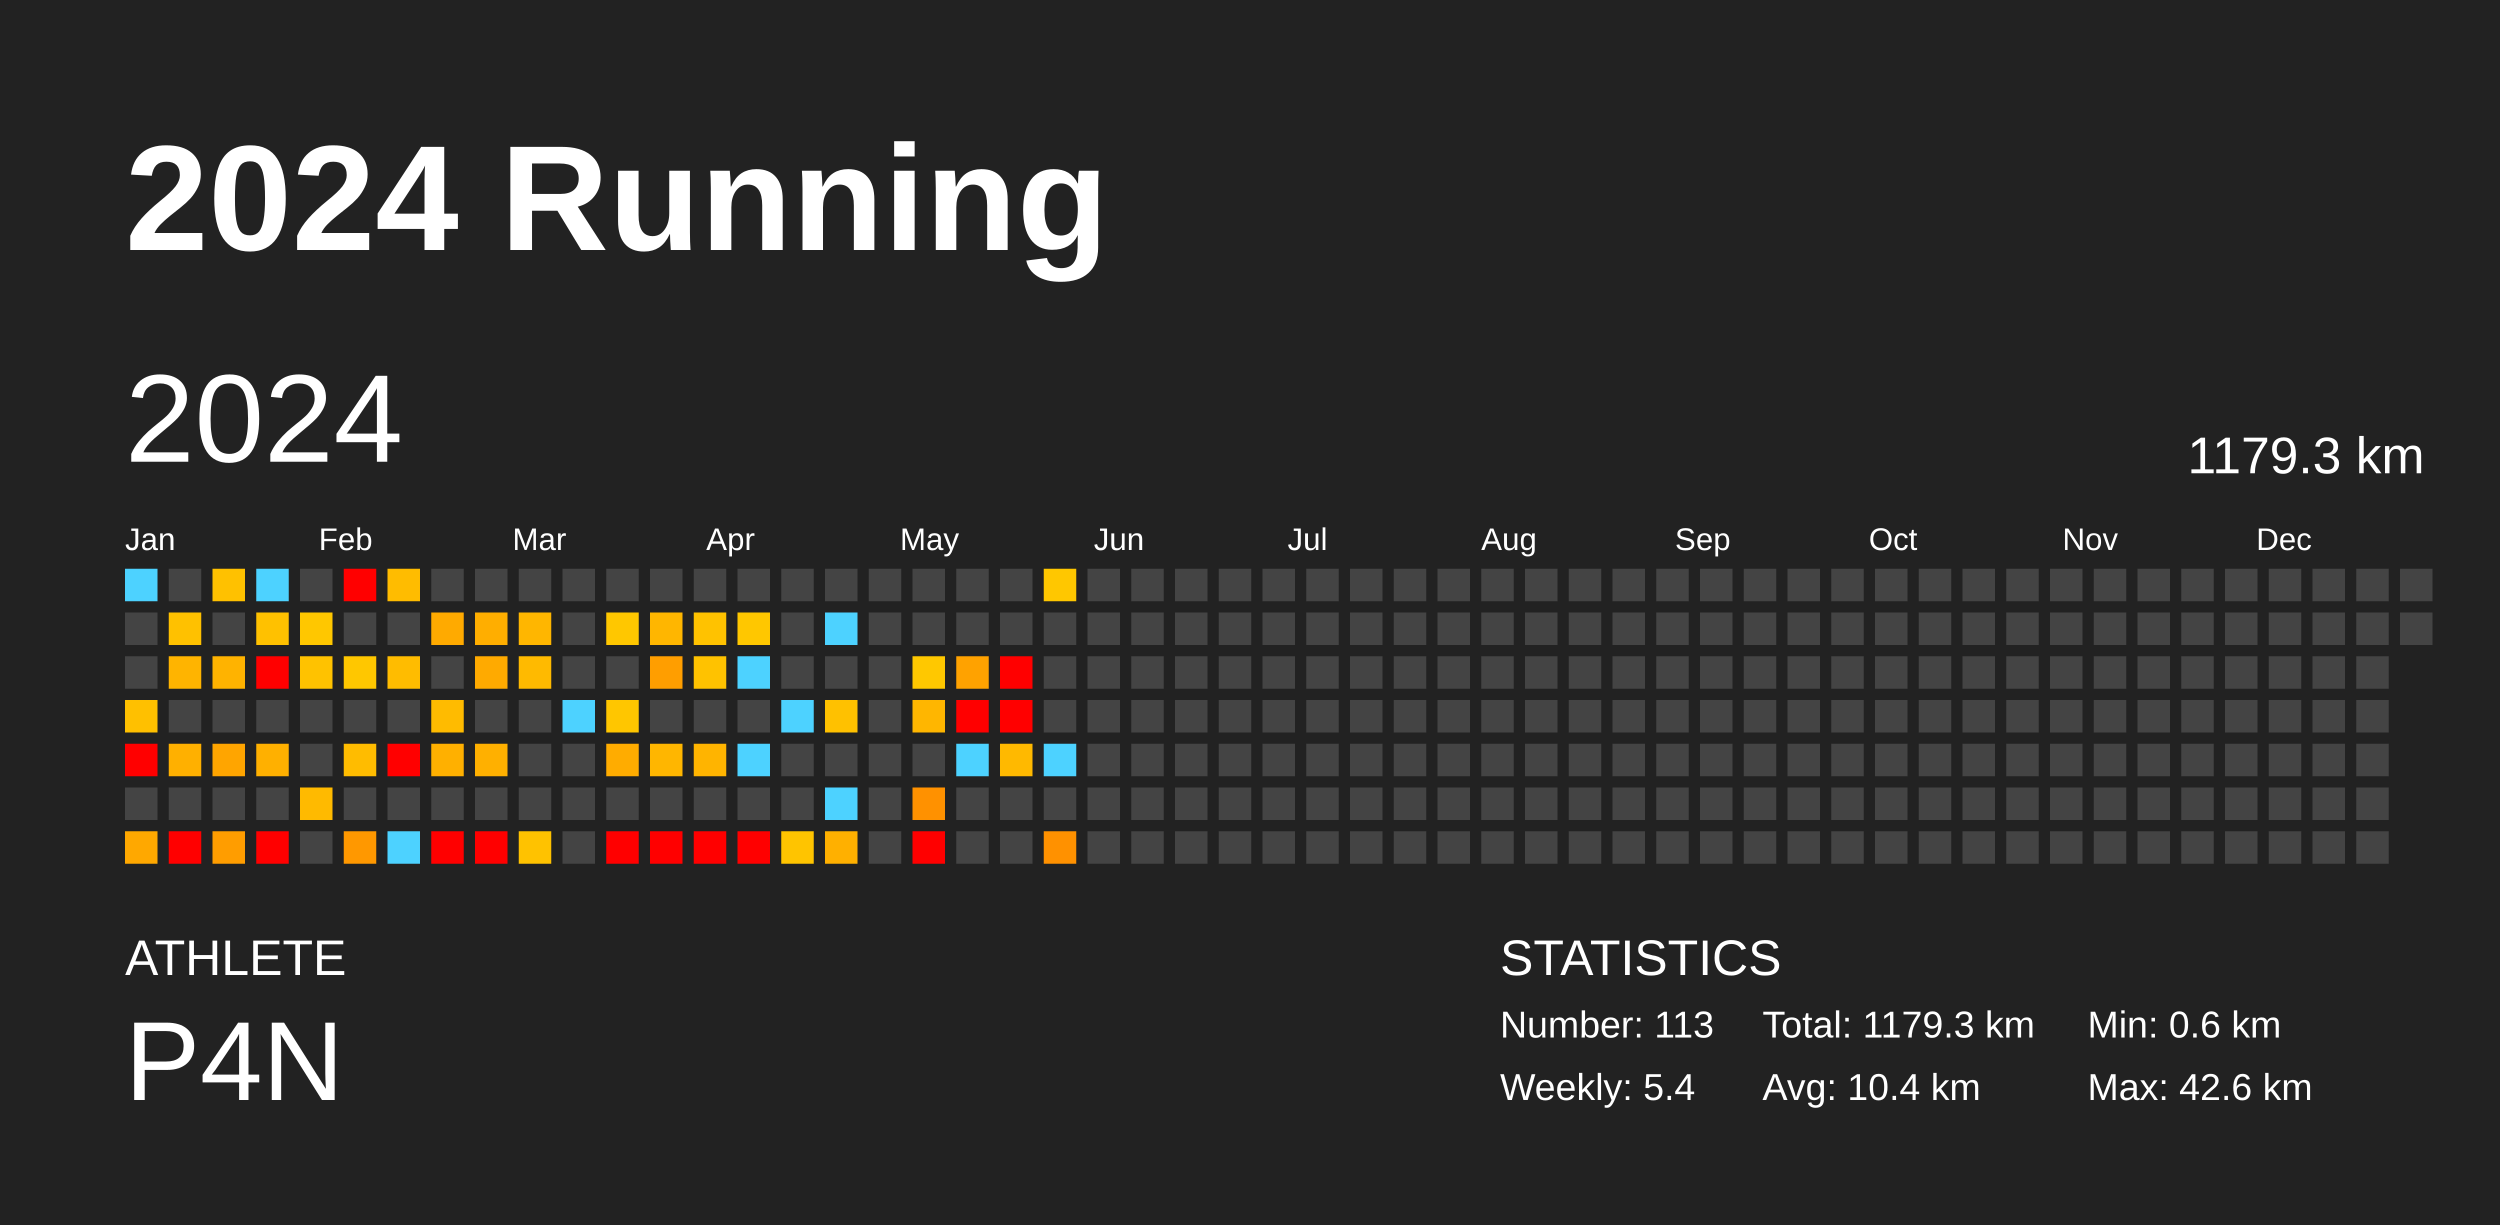
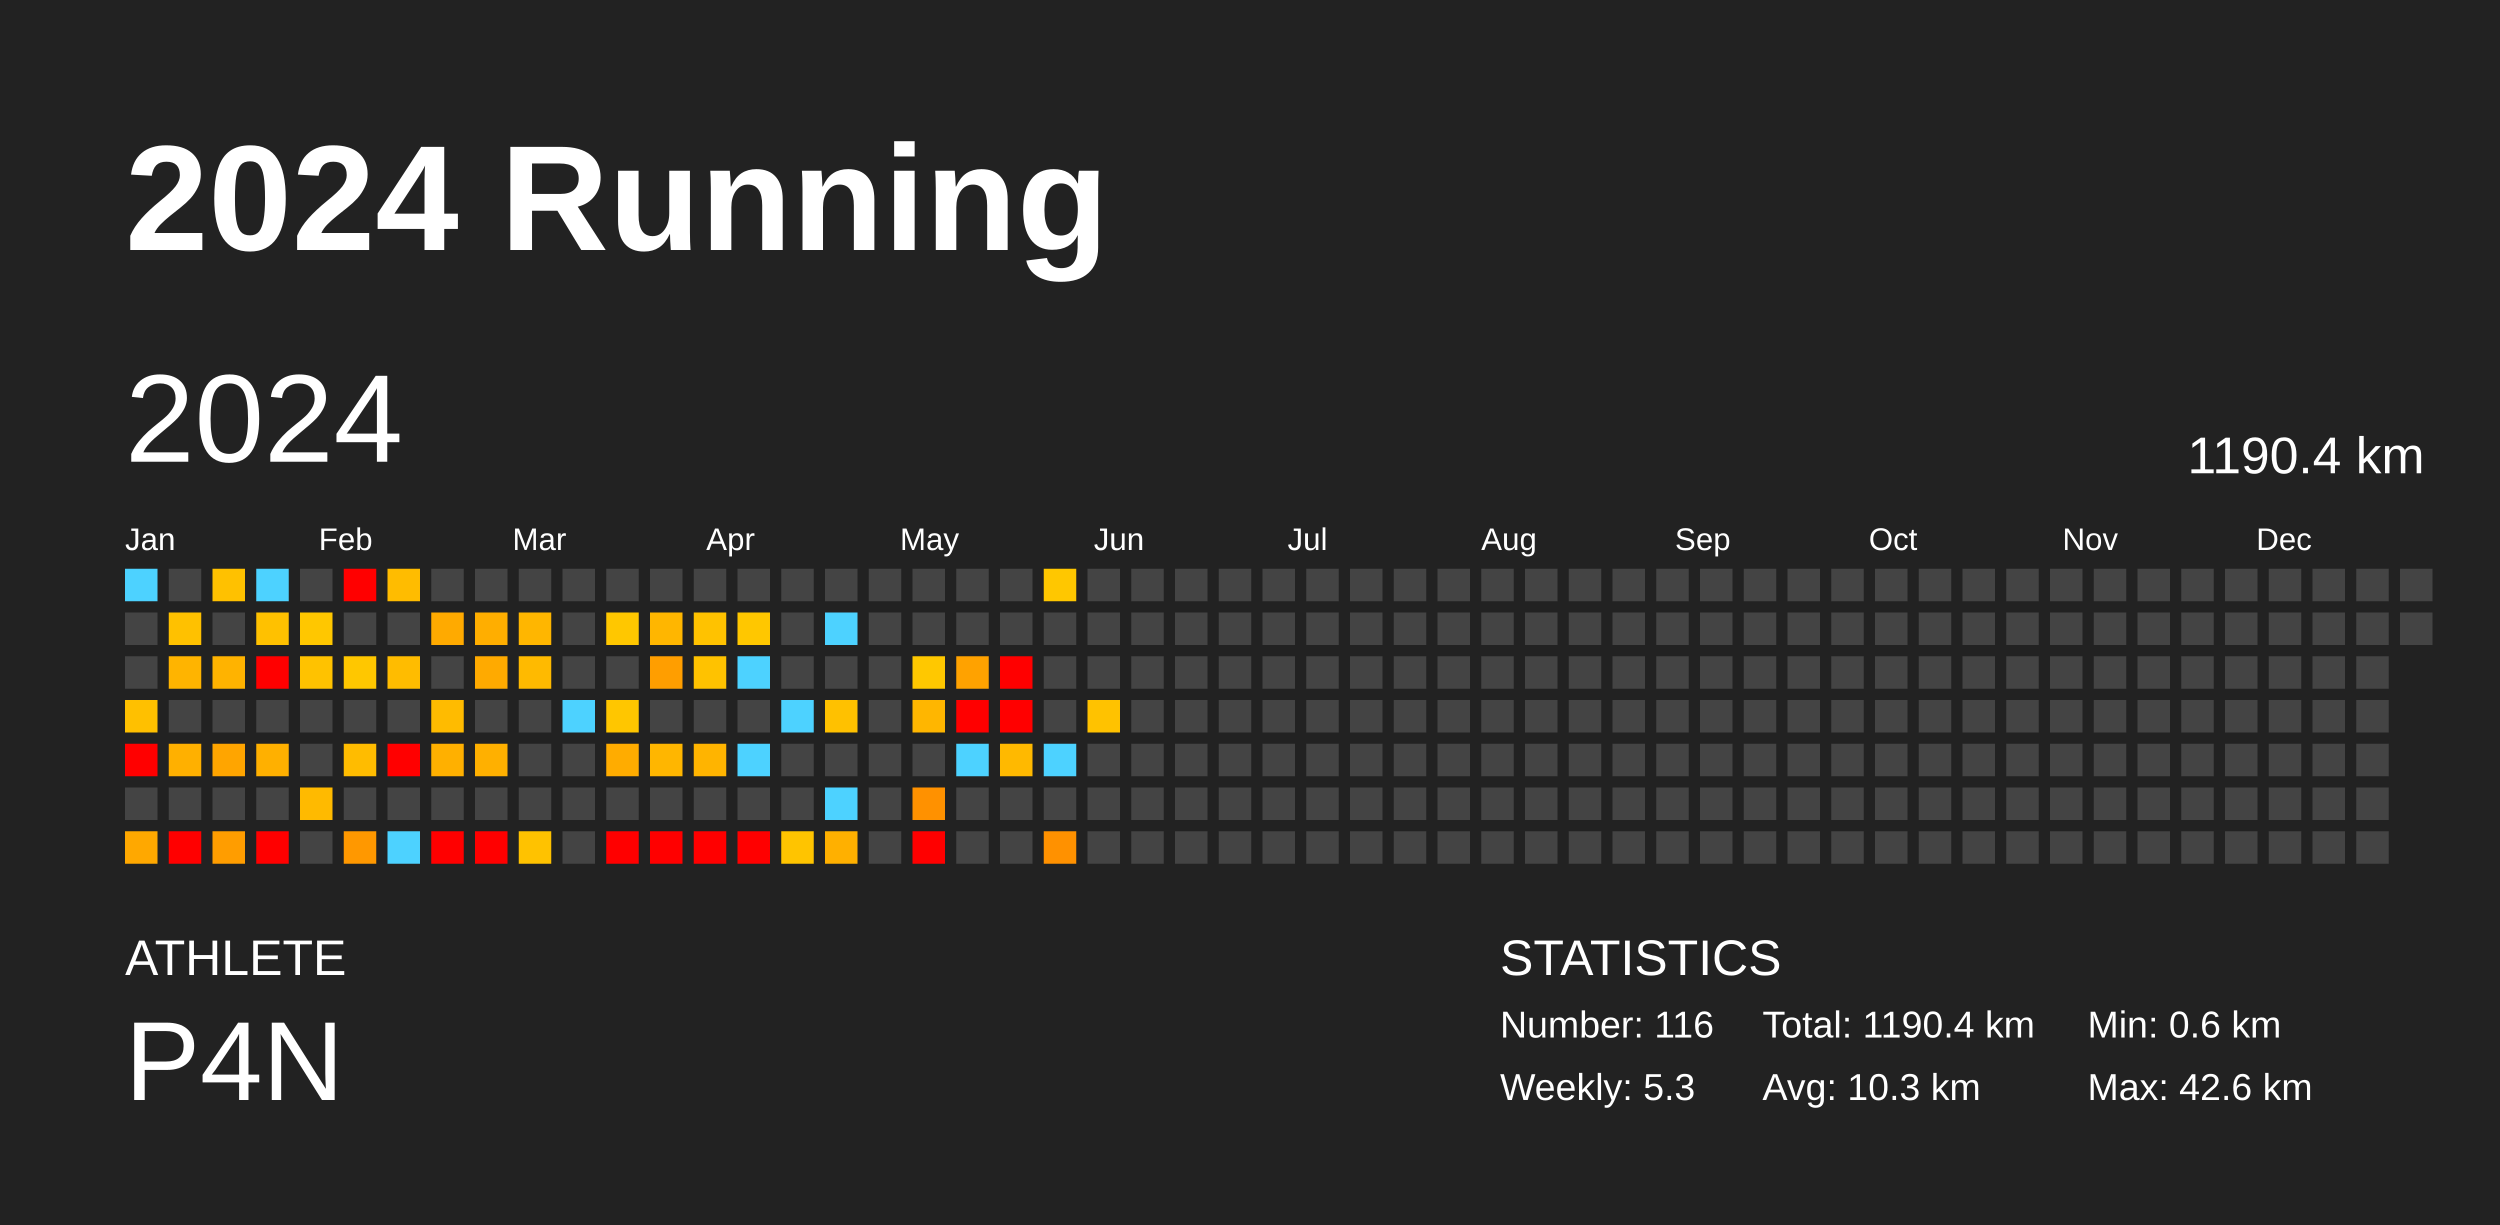
<svg xmlns="http://www.w3.org/2000/svg" baseProfile="full" height="98mm" version="1.1" viewBox="0,0,200,98" width="200mm">
  <defs />
  <rect fill="#222222" height="98" width="200" x="0" y="0" />
  <text fill="#FFFFFF" style="font-size:12px; font-family:Arial; font-weight:bold;" x="10" y="20">2024 Running</text>
  <text fill="#FFFFFF" style="font-size:4px; font-family:Arial" x="10" y="78">ATHLETE</text>
  <text fill="#FFFFFF" style="font-size:9px; font-family:Arial" x="10" y="88">P4N</text>
  <text fill="#FFFFFF" style="font-size:4px; font-family:Arial" x="120" y="78">STATISTICS</text>
-   <text fill="#FFFFFF" style="font-size:3px; font-family:Arial" x="120" y="83">Number: 113</text>
-   <text fill="#FFFFFF" style="font-size:3px; font-family:Arial" x="120" y="88">Weekly: 5.4</text>
-   <text fill="#FFFFFF" style="font-size:3px; font-family:Arial" x="141" y="83">Total: 1179.3 km</text>
-   <text fill="#FFFFFF" style="font-size:3px; font-family:Arial" x="141" y="88">Avg: 10.4 km</text>
+   <text fill="#FFFFFF" style="font-size:3px; font-family:Arial" x="120" y="83">Number: 116</text>
+   <text fill="#FFFFFF" style="font-size:3px; font-family:Arial" x="120" y="88">Weekly: 5.3</text>
+   <text fill="#FFFFFF" style="font-size:3px; font-family:Arial" x="141" y="83">Total: 1190.4 km</text>
+   <text fill="#FFFFFF" style="font-size:3px; font-family:Arial" x="141" y="88">Avg: 10.3 km</text>
  <text fill="#FFFFFF" style="font-size:3px; font-family:Arial" x="167" y="83">Min: 0.6 km</text>
  <text fill="#FFFFFF" style="font-size:3px; font-family:Arial" x="167" y="88">Max: 42.6 km</text>
  <text dominant-baseline="hanging" fill="#FFFFFF" style="font-size:10.0px; font-family:Arial;" x="10" y="30">2024</text>
-   <text dominant-baseline="hanging" fill="#FFFFFF" style="font-size:4.125px; font-family:Arial;" x="175" y="35">1179.3 km</text>
+   <text dominant-baseline="hanging" fill="#FFFFFF" style="font-size:4.125px; font-family:Arial;" x="175" y="35">1190.4 km</text>
  <text fill="#FFFFFF" style="font-size:2.5px; font-family:Arial" x="10.0" y="44">Jan</text>
  <text fill="#FFFFFF" style="font-size:2.5px; font-family:Arial" x="25.5" y="44">Feb</text>
  <text fill="#FFFFFF" style="font-size:2.5px; font-family:Arial" x="41.0" y="44">Mar</text>
  <text fill="#FFFFFF" style="font-size:2.5px; font-family:Arial" x="56.5" y="44">Apr</text>
  <text fill="#FFFFFF" style="font-size:2.5px; font-family:Arial" x="72.0" y="44">May</text>
  <text fill="#FFFFFF" style="font-size:2.5px; font-family:Arial" x="87.5" y="44">Jun</text>
  <text fill="#FFFFFF" style="font-size:2.5px; font-family:Arial" x="103.0" y="44">Jul</text>
  <text fill="#FFFFFF" style="font-size:2.5px; font-family:Arial" x="118.5" y="44">Aug</text>
  <text fill="#FFFFFF" style="font-size:2.5px; font-family:Arial" x="134.0" y="44">Sep</text>
  <text fill="#FFFFFF" style="font-size:2.5px; font-family:Arial" x="149.5" y="44">Oct</text>
  <text fill="#FFFFFF" style="font-size:2.5px; font-family:Arial" x="165.0" y="44">Nov</text>
  <text fill="#FFFFFF" style="font-size:2.5px; font-family:Arial" x="180.5" y="44">Dec</text>
  <rect fill="#4dd2ff" height="2.6" width="2.6" x="10.0" y="45.5" />
  <rect fill="#444444" height="2.6" width="2.6" x="10.0" y="49.0" />
  <rect fill="#444444" height="2.6" width="2.6" x="10.0" y="52.5" />
  <rect fill="#ffc000" height="2.6" width="2.6" x="10.0" y="56.0" />
  <rect fill="red" height="2.6" width="2.6" x="10.0" y="59.5" />
  <rect fill="#444444" height="2.6" width="2.6" x="10.0" y="63.0" />
  <rect fill="#ffa800" height="2.6" width="2.6" x="10.0" y="66.5" />
  <rect fill="#444444" height="2.6" width="2.6" x="13.5" y="45.5" />
  <rect fill="#ffc100" height="2.6" width="2.6" x="13.5" y="49.0" />
  <rect fill="#ffb400" height="2.6" width="2.6" x="13.5" y="52.5" />
  <rect fill="#444444" height="2.6" width="2.6" x="13.5" y="56.0" />
  <rect fill="#ffb000" height="2.6" width="2.6" x="13.5" y="59.5" />
  <rect fill="#444444" height="2.6" width="2.6" x="13.5" y="63.0" />
  <rect fill="red" height="2.6" width="2.6" x="13.5" y="66.5" />
  <rect fill="#ffc100" height="2.6" width="2.6" x="17.0" y="45.5" />
  <rect fill="#444444" height="2.6" width="2.6" x="17.0" y="49.0" />
  <rect fill="#ffb300" height="2.6" width="2.6" x="17.0" y="52.5" />
  <rect fill="#444444" height="2.6" width="2.6" x="17.0" y="56.0" />
  <rect fill="#ffa500" height="2.6" width="2.6" x="17.0" y="59.5" />
  <rect fill="#444444" height="2.6" width="2.6" x="17.0" y="63.0" />
  <rect fill="#ff9d00" height="2.6" width="2.6" x="17.0" y="66.5" />
  <rect fill="#4dd2ff" height="2.6" width="2.6" x="20.5" y="45.5" />
  <rect fill="#ffc100" height="2.6" width="2.6" x="20.5" y="49.0" />
  <rect fill="red" height="2.6" width="2.6" x="20.5" y="52.5" />
  <rect fill="#444444" height="2.6" width="2.6" x="20.5" y="56.0" />
  <rect fill="#ffb000" height="2.6" width="2.6" x="20.5" y="59.5" />
  <rect fill="#444444" height="2.6" width="2.6" x="20.5" y="63.0" />
  <rect fill="red" height="2.6" width="2.6" x="20.5" y="66.5" />
  <rect fill="#444444" height="2.6" width="2.6" x="24.0" y="45.5" />
  <rect fill="#ffc700" height="2.6" width="2.6" x="24.0" y="49.0" />
  <rect fill="#ffc200" height="2.6" width="2.6" x="24.0" y="52.5" />
  <rect fill="#444444" height="2.6" width="2.6" x="24.0" y="56.0" />
  <rect fill="#444444" height="2.6" width="2.6" x="24.0" y="59.5" />
  <rect fill="#ffba00" height="2.6" width="2.6" x="24.0" y="63.0" />
  <rect fill="#444444" height="2.6" width="2.6" x="24.0" y="66.5" />
  <rect fill="red" height="2.6" width="2.6" x="27.5" y="45.5" />
  <rect fill="#444444" height="2.6" width="2.6" x="27.5" y="49.0" />
  <rect fill="#ffc700" height="2.6" width="2.6" x="27.5" y="52.5" />
  <rect fill="#444444" height="2.6" width="2.6" x="27.5" y="56.0" />
  <rect fill="#ffbc00" height="2.6" width="2.6" x="27.5" y="59.5" />
  <rect fill="#444444" height="2.6" width="2.6" x="27.5" y="63.0" />
  <rect fill="#ff9800" height="2.6" width="2.6" x="27.5" y="66.5" />
  <rect fill="#ffbc00" height="2.6" width="2.6" x="31.0" y="45.5" />
  <rect fill="#444444" height="2.6" width="2.6" x="31.0" y="49.0" />
  <rect fill="#ffbc00" height="2.6" width="2.6" x="31.0" y="52.5" />
  <rect fill="#444444" height="2.6" width="2.6" x="31.0" y="56.0" />
  <rect fill="red" height="2.6" width="2.6" x="31.0" y="59.5" />
  <rect fill="#444444" height="2.6" width="2.6" x="31.0" y="63.0" />
  <rect fill="#4dd2ff" height="2.6" width="2.6" x="31.0" y="66.5" />
  <rect fill="#444444" height="2.6" width="2.6" x="34.5" y="45.5" />
  <rect fill="#ffaa00" height="2.6" width="2.6" x="34.5" y="49.0" />
  <rect fill="#444444" height="2.6" width="2.6" x="34.5" y="52.5" />
  <rect fill="#ffbb00" height="2.6" width="2.6" x="34.5" y="56.0" />
  <rect fill="#ffb000" height="2.6" width="2.6" x="34.5" y="59.5" />
  <rect fill="#444444" height="2.6" width="2.6" x="34.5" y="63.0" />
  <rect fill="red" height="2.6" width="2.6" x="34.5" y="66.5" />
  <rect fill="#444444" height="2.6" width="2.6" x="38.0" y="45.5" />
  <rect fill="#ffae00" height="2.6" width="2.6" x="38.0" y="49.0" />
  <rect fill="#ffaa00" height="2.6" width="2.6" x="38.0" y="52.5" />
  <rect fill="#444444" height="2.6" width="2.6" x="38.0" y="56.0" />
  <rect fill="#ffb000" height="2.6" width="2.6" x="38.0" y="59.5" />
  <rect fill="#444444" height="2.6" width="2.6" x="38.0" y="63.0" />
  <rect fill="red" height="2.6" width="2.6" x="38.0" y="66.5" />
  <rect fill="#444444" height="2.6" width="2.6" x="41.5" y="45.5" />
  <rect fill="#ffb600" height="2.6" width="2.6" x="41.5" y="49.0" />
  <rect fill="#ffba00" height="2.6" width="2.6" x="41.5" y="52.5" />
  <rect fill="#444444" height="2.6" width="2.6" x="41.5" y="56.0" />
  <rect fill="#444444" height="2.6" width="2.6" x="41.5" y="59.5" />
  <rect fill="#444444" height="2.6" width="2.6" x="41.5" y="63.0" />
  <rect fill="#ffc200" height="2.6" width="2.6" x="41.5" y="66.5" />
  <rect fill="#444444" height="2.6" width="2.6" x="45.0" y="45.5" />
  <rect fill="#444444" height="2.6" width="2.6" x="45.0" y="49.0" />
  <rect fill="#444444" height="2.6" width="2.6" x="45.0" y="52.5" />
  <rect fill="#4dd2ff" height="2.6" width="2.6" x="45.0" y="56.0" />
  <rect fill="#444444" height="2.6" width="2.6" x="45.0" y="59.5" />
  <rect fill="#444444" height="2.6" width="2.6" x="45.0" y="63.0" />
  <rect fill="#444444" height="2.6" width="2.6" x="45.0" y="66.5" />
  <rect fill="#444444" height="2.6" width="2.6" x="48.5" y="45.5" />
  <rect fill="#ffc700" height="2.6" width="2.6" x="48.5" y="49.0" />
  <rect fill="#444444" height="2.6" width="2.6" x="48.5" y="52.5" />
  <rect fill="#ffc600" height="2.6" width="2.6" x="48.5" y="56.0" />
  <rect fill="#ffac00" height="2.6" width="2.6" x="48.5" y="59.5" />
  <rect fill="#444444" height="2.6" width="2.6" x="48.5" y="63.0" />
  <rect fill="red" height="2.6" width="2.6" x="48.5" y="66.5" />
  <rect fill="#444444" height="2.6" width="2.6" x="52.0" y="45.5" />
  <rect fill="#ffb600" height="2.6" width="2.6" x="52.0" y="49.0" />
  <rect fill="#ff9e00" height="2.6" width="2.6" x="52.0" y="52.5" />
  <rect fill="#444444" height="2.6" width="2.6" x="52.0" y="56.0" />
  <rect fill="#ffb600" height="2.6" width="2.6" x="52.0" y="59.5" />
  <rect fill="#444444" height="2.6" width="2.6" x="52.0" y="63.0" />
  <rect fill="red" height="2.6" width="2.6" x="52.0" y="66.5" />
  <rect fill="#444444" height="2.6" width="2.6" x="55.5" y="45.5" />
  <rect fill="#ffc200" height="2.6" width="2.6" x="55.5" y="49.0" />
  <rect fill="#ffc200" height="2.6" width="2.6" x="55.5" y="52.5" />
  <rect fill="#444444" height="2.6" width="2.6" x="55.5" y="56.0" />
  <rect fill="#ffb400" height="2.6" width="2.6" x="55.5" y="59.5" />
  <rect fill="#444444" height="2.6" width="2.6" x="55.5" y="63.0" />
  <rect fill="red" height="2.6" width="2.6" x="55.5" y="66.5" />
  <rect fill="#444444" height="2.6" width="2.6" x="59.0" y="45.5" />
  <rect fill="#ffc700" height="2.6" width="2.6" x="59.0" y="49.0" />
  <rect fill="#4dd2ff" height="2.6" width="2.6" x="59.0" y="52.5" />
  <rect fill="#444444" height="2.6" width="2.6" x="59.0" y="56.0" />
  <rect fill="#4dd2ff" height="2.6" width="2.6" x="59.0" y="59.5" />
  <rect fill="#444444" height="2.6" width="2.6" x="59.0" y="63.0" />
  <rect fill="red" height="2.6" width="2.6" x="59.0" y="66.5" />
  <rect fill="#444444" height="2.6" width="2.6" x="62.5" y="45.5" />
  <rect fill="#444444" height="2.6" width="2.6" x="62.5" y="49.0" />
  <rect fill="#444444" height="2.6" width="2.6" x="62.5" y="52.5" />
  <rect fill="#4dd2ff" height="2.6" width="2.6" x="62.5" y="56.0" />
  <rect fill="#444444" height="2.6" width="2.6" x="62.5" y="59.5" />
  <rect fill="#444444" height="2.6" width="2.6" x="62.5" y="63.0" />
  <rect fill="#ffc400" height="2.6" width="2.6" x="62.5" y="66.5" />
  <rect fill="#444444" height="2.6" width="2.6" x="66.0" y="45.5" />
  <rect fill="#4dd2ff" height="2.6" width="2.6" x="66.0" y="49.0" />
  <rect fill="#444444" height="2.6" width="2.6" x="66.0" y="52.5" />
  <rect fill="#ffc100" height="2.6" width="2.6" x="66.0" y="56.0" />
  <rect fill="#444444" height="2.6" width="2.6" x="66.0" y="59.5" />
  <rect fill="#4dd2ff" height="2.6" width="2.6" x="66.0" y="63.0" />
  <rect fill="#ffb000" height="2.6" width="2.6" x="66.0" y="66.5" />
  <rect fill="#444444" height="2.6" width="2.6" x="69.5" y="45.5" />
  <rect fill="#444444" height="2.6" width="2.6" x="69.5" y="49.0" />
  <rect fill="#444444" height="2.6" width="2.6" x="69.5" y="52.5" />
  <rect fill="#444444" height="2.6" width="2.6" x="69.5" y="56.0" />
  <rect fill="#444444" height="2.6" width="2.6" x="69.5" y="59.5" />
  <rect fill="#444444" height="2.6" width="2.6" x="69.5" y="63.0" />
  <rect fill="#444444" height="2.6" width="2.6" x="69.5" y="66.5" />
  <rect fill="#444444" height="2.6" width="2.6" x="73.0" y="45.5" />
  <rect fill="#444444" height="2.6" width="2.6" x="73.0" y="49.0" />
  <rect fill="#ffc800" height="2.6" width="2.6" x="73.0" y="52.5" />
  <rect fill="#ffb600" height="2.6" width="2.6" x="73.0" y="56.0" />
  <rect fill="#444444" height="2.6" width="2.6" x="73.0" y="59.5" />
  <rect fill="#ff9100" height="2.6" width="2.6" x="73.0" y="63.0" />
  <rect fill="red" height="2.6" width="2.6" x="73.0" y="66.5" />
  <rect fill="#444444" height="2.6" width="2.6" x="76.5" y="45.5" />
  <rect fill="#444444" height="2.6" width="2.6" x="76.5" y="49.0" />
  <rect fill="#ffa200" height="2.6" width="2.6" x="76.5" y="52.5" />
  <rect fill="red" height="2.6" width="2.6" x="76.5" y="56.0" />
  <rect fill="#4dd2ff" height="2.6" width="2.6" x="76.5" y="59.5" />
  <rect fill="#444444" height="2.6" width="2.6" x="76.5" y="63.0" />
  <rect fill="#444444" height="2.6" width="2.6" x="76.5" y="66.5" />
  <rect fill="#444444" height="2.6" width="2.6" x="80.0" y="45.5" />
  <rect fill="#444444" height="2.6" width="2.6" x="80.0" y="49.0" />
  <rect fill="red" height="2.6" width="2.6" x="80.0" y="52.5" />
  <rect fill="red" height="2.6" width="2.6" x="80.0" y="56.0" />
  <rect fill="#ffb900" height="2.6" width="2.6" x="80.0" y="59.5" />
  <rect fill="#444444" height="2.6" width="2.6" x="80.0" y="63.0" />
  <rect fill="#444444" height="2.6" width="2.6" x="80.0" y="66.5" />
  <rect fill="#ffc700" height="2.6" width="2.6" x="83.5" y="45.5" />
  <rect fill="#444444" height="2.6" width="2.6" x="83.5" y="49.0" />
  <rect fill="#444444" height="2.6" width="2.6" x="83.5" y="52.5" />
  <rect fill="#444444" height="2.6" width="2.6" x="83.5" y="56.0" />
  <rect fill="#4dd2ff" height="2.6" width="2.6" x="83.5" y="59.5" />
  <rect fill="#444444" height="2.6" width="2.6" x="83.5" y="63.0" />
  <rect fill="#ff9100" height="2.6" width="2.6" x="83.5" y="66.5" />
  <rect fill="#444444" height="2.6" width="2.6" x="87.0" y="45.5" />
  <rect fill="#444444" height="2.6" width="2.6" x="87.0" y="49.0" />
  <rect fill="#444444" height="2.6" width="2.6" x="87.0" y="52.5" />
-   <rect fill="#444444" height="2.6" width="2.6" x="87.0" y="56.0" />
+   <rect fill="#ffc200" height="2.6" width="2.6" x="87.0" y="56.0" />
  <rect fill="#444444" height="2.6" width="2.6" x="87.0" y="59.5" />
  <rect fill="#444444" height="2.6" width="2.6" x="87.0" y="63.0" />
  <rect fill="#444444" height="2.6" width="2.6" x="87.0" y="66.5" />
  <rect fill="#444444" height="2.6" width="2.6" x="90.5" y="45.5" />
  <rect fill="#444444" height="2.6" width="2.6" x="90.5" y="49.0" />
  <rect fill="#444444" height="2.6" width="2.6" x="90.5" y="52.5" />
  <rect fill="#444444" height="2.6" width="2.6" x="90.5" y="56.0" />
  <rect fill="#444444" height="2.6" width="2.6" x="90.5" y="59.5" />
  <rect fill="#444444" height="2.6" width="2.6" x="90.5" y="63.0" />
  <rect fill="#444444" height="2.6" width="2.6" x="90.5" y="66.5" />
  <rect fill="#444444" height="2.6" width="2.6" x="94.0" y="45.5" />
  <rect fill="#444444" height="2.6" width="2.6" x="94.0" y="49.0" />
  <rect fill="#444444" height="2.6" width="2.6" x="94.0" y="52.5" />
  <rect fill="#444444" height="2.6" width="2.6" x="94.0" y="56.0" />
  <rect fill="#444444" height="2.6" width="2.6" x="94.0" y="59.5" />
  <rect fill="#444444" height="2.6" width="2.6" x="94.0" y="63.0" />
  <rect fill="#444444" height="2.6" width="2.6" x="94.0" y="66.5" />
  <rect fill="#444444" height="2.6" width="2.6" x="97.5" y="45.5" />
  <rect fill="#444444" height="2.6" width="2.6" x="97.5" y="49.0" />
  <rect fill="#444444" height="2.6" width="2.6" x="97.5" y="52.5" />
  <rect fill="#444444" height="2.6" width="2.6" x="97.5" y="56.0" />
  <rect fill="#444444" height="2.6" width="2.6" x="97.5" y="59.5" />
  <rect fill="#444444" height="2.6" width="2.6" x="97.5" y="63.0" />
  <rect fill="#444444" height="2.6" width="2.6" x="97.5" y="66.5" />
  <rect fill="#444444" height="2.6" width="2.6" x="101.0" y="45.5" />
  <rect fill="#444444" height="2.6" width="2.6" x="101.0" y="49.0" />
  <rect fill="#444444" height="2.6" width="2.6" x="101.0" y="52.5" />
  <rect fill="#444444" height="2.6" width="2.6" x="101.0" y="56.0" />
  <rect fill="#444444" height="2.6" width="2.6" x="101.0" y="59.5" />
  <rect fill="#444444" height="2.6" width="2.6" x="101.0" y="63.0" />
  <rect fill="#444444" height="2.6" width="2.6" x="101.0" y="66.5" />
  <rect fill="#444444" height="2.6" width="2.6" x="104.5" y="45.5" />
  <rect fill="#444444" height="2.6" width="2.6" x="104.5" y="49.0" />
  <rect fill="#444444" height="2.6" width="2.6" x="104.5" y="52.5" />
  <rect fill="#444444" height="2.6" width="2.6" x="104.5" y="56.0" />
  <rect fill="#444444" height="2.6" width="2.6" x="104.5" y="59.5" />
  <rect fill="#444444" height="2.6" width="2.6" x="104.5" y="63.0" />
  <rect fill="#444444" height="2.6" width="2.6" x="104.5" y="66.5" />
  <rect fill="#444444" height="2.6" width="2.6" x="108.0" y="45.5" />
  <rect fill="#444444" height="2.6" width="2.6" x="108.0" y="49.0" />
  <rect fill="#444444" height="2.6" width="2.6" x="108.0" y="52.5" />
  <rect fill="#444444" height="2.6" width="2.6" x="108.0" y="56.0" />
  <rect fill="#444444" height="2.6" width="2.6" x="108.0" y="59.5" />
  <rect fill="#444444" height="2.6" width="2.6" x="108.0" y="63.0" />
  <rect fill="#444444" height="2.6" width="2.6" x="108.0" y="66.5" />
  <rect fill="#444444" height="2.6" width="2.6" x="111.5" y="45.5" />
  <rect fill="#444444" height="2.6" width="2.6" x="111.5" y="49.0" />
  <rect fill="#444444" height="2.6" width="2.6" x="111.5" y="52.5" />
  <rect fill="#444444" height="2.6" width="2.6" x="111.5" y="56.0" />
  <rect fill="#444444" height="2.6" width="2.6" x="111.5" y="59.5" />
  <rect fill="#444444" height="2.6" width="2.6" x="111.5" y="63.0" />
  <rect fill="#444444" height="2.6" width="2.6" x="111.5" y="66.5" />
  <rect fill="#444444" height="2.6" width="2.6" x="115.0" y="45.5" />
  <rect fill="#444444" height="2.6" width="2.6" x="115.0" y="49.0" />
  <rect fill="#444444" height="2.6" width="2.6" x="115.0" y="52.5" />
  <rect fill="#444444" height="2.6" width="2.6" x="115.0" y="56.0" />
  <rect fill="#444444" height="2.6" width="2.6" x="115.0" y="59.5" />
  <rect fill="#444444" height="2.6" width="2.6" x="115.0" y="63.0" />
  <rect fill="#444444" height="2.6" width="2.6" x="115.0" y="66.5" />
  <rect fill="#444444" height="2.6" width="2.6" x="118.5" y="45.5" />
  <rect fill="#444444" height="2.6" width="2.6" x="118.5" y="49.0" />
  <rect fill="#444444" height="2.6" width="2.6" x="118.5" y="52.5" />
  <rect fill="#444444" height="2.6" width="2.6" x="118.5" y="56.0" />
  <rect fill="#444444" height="2.6" width="2.6" x="118.5" y="59.5" />
  <rect fill="#444444" height="2.6" width="2.6" x="118.5" y="63.0" />
  <rect fill="#444444" height="2.6" width="2.6" x="118.5" y="66.5" />
  <rect fill="#444444" height="2.6" width="2.6" x="122.0" y="45.5" />
  <rect fill="#444444" height="2.6" width="2.6" x="122.0" y="49.0" />
  <rect fill="#444444" height="2.6" width="2.6" x="122.0" y="52.5" />
  <rect fill="#444444" height="2.6" width="2.6" x="122.0" y="56.0" />
  <rect fill="#444444" height="2.6" width="2.6" x="122.0" y="59.5" />
  <rect fill="#444444" height="2.6" width="2.6" x="122.0" y="63.0" />
  <rect fill="#444444" height="2.6" width="2.6" x="122.0" y="66.5" />
  <rect fill="#444444" height="2.6" width="2.6" x="125.5" y="45.5" />
  <rect fill="#444444" height="2.6" width="2.6" x="125.5" y="49.0" />
  <rect fill="#444444" height="2.6" width="2.6" x="125.5" y="52.5" />
  <rect fill="#444444" height="2.6" width="2.6" x="125.5" y="56.0" />
  <rect fill="#444444" height="2.6" width="2.6" x="125.5" y="59.5" />
  <rect fill="#444444" height="2.6" width="2.6" x="125.5" y="63.0" />
  <rect fill="#444444" height="2.6" width="2.6" x="125.5" y="66.5" />
  <rect fill="#444444" height="2.6" width="2.6" x="129.0" y="45.5" />
  <rect fill="#444444" height="2.6" width="2.6" x="129.0" y="49.0" />
  <rect fill="#444444" height="2.6" width="2.6" x="129.0" y="52.5" />
  <rect fill="#444444" height="2.6" width="2.6" x="129.0" y="56.0" />
  <rect fill="#444444" height="2.6" width="2.6" x="129.0" y="59.5" />
  <rect fill="#444444" height="2.6" width="2.6" x="129.0" y="63.0" />
  <rect fill="#444444" height="2.6" width="2.6" x="129.0" y="66.5" />
  <rect fill="#444444" height="2.6" width="2.6" x="132.5" y="45.5" />
  <rect fill="#444444" height="2.6" width="2.6" x="132.5" y="49.0" />
  <rect fill="#444444" height="2.6" width="2.6" x="132.5" y="52.5" />
  <rect fill="#444444" height="2.6" width="2.6" x="132.5" y="56.0" />
  <rect fill="#444444" height="2.6" width="2.6" x="132.5" y="59.5" />
  <rect fill="#444444" height="2.6" width="2.6" x="132.5" y="63.0" />
  <rect fill="#444444" height="2.6" width="2.6" x="132.5" y="66.5" />
  <rect fill="#444444" height="2.6" width="2.6" x="136.0" y="45.5" />
  <rect fill="#444444" height="2.6" width="2.6" x="136.0" y="49.0" />
  <rect fill="#444444" height="2.6" width="2.6" x="136.0" y="52.5" />
  <rect fill="#444444" height="2.6" width="2.6" x="136.0" y="56.0" />
  <rect fill="#444444" height="2.6" width="2.6" x="136.0" y="59.5" />
  <rect fill="#444444" height="2.6" width="2.6" x="136.0" y="63.0" />
  <rect fill="#444444" height="2.6" width="2.6" x="136.0" y="66.5" />
  <rect fill="#444444" height="2.6" width="2.6" x="139.5" y="45.5" />
  <rect fill="#444444" height="2.6" width="2.6" x="139.5" y="49.0" />
  <rect fill="#444444" height="2.6" width="2.6" x="139.5" y="52.5" />
  <rect fill="#444444" height="2.6" width="2.6" x="139.5" y="56.0" />
  <rect fill="#444444" height="2.6" width="2.6" x="139.5" y="59.5" />
  <rect fill="#444444" height="2.6" width="2.6" x="139.5" y="63.0" />
  <rect fill="#444444" height="2.6" width="2.6" x="139.5" y="66.5" />
  <rect fill="#444444" height="2.6" width="2.6" x="143.0" y="45.5" />
  <rect fill="#444444" height="2.6" width="2.6" x="143.0" y="49.0" />
  <rect fill="#444444" height="2.6" width="2.6" x="143.0" y="52.5" />
  <rect fill="#444444" height="2.6" width="2.6" x="143.0" y="56.0" />
  <rect fill="#444444" height="2.6" width="2.6" x="143.0" y="59.5" />
  <rect fill="#444444" height="2.6" width="2.6" x="143.0" y="63.0" />
  <rect fill="#444444" height="2.6" width="2.6" x="143.0" y="66.5" />
  <rect fill="#444444" height="2.6" width="2.6" x="146.5" y="45.5" />
  <rect fill="#444444" height="2.6" width="2.6" x="146.5" y="49.0" />
  <rect fill="#444444" height="2.6" width="2.6" x="146.5" y="52.5" />
  <rect fill="#444444" height="2.6" width="2.6" x="146.5" y="56.0" />
  <rect fill="#444444" height="2.6" width="2.6" x="146.5" y="59.5" />
  <rect fill="#444444" height="2.6" width="2.6" x="146.5" y="63.0" />
  <rect fill="#444444" height="2.6" width="2.6" x="146.5" y="66.5" />
  <rect fill="#444444" height="2.6" width="2.6" x="150.0" y="45.5" />
  <rect fill="#444444" height="2.6" width="2.6" x="150.0" y="49.0" />
  <rect fill="#444444" height="2.6" width="2.6" x="150.0" y="52.5" />
  <rect fill="#444444" height="2.6" width="2.6" x="150.0" y="56.0" />
  <rect fill="#444444" height="2.6" width="2.6" x="150.0" y="59.5" />
  <rect fill="#444444" height="2.6" width="2.6" x="150.0" y="63.0" />
  <rect fill="#444444" height="2.6" width="2.6" x="150.0" y="66.5" />
  <rect fill="#444444" height="2.6" width="2.6" x="153.5" y="45.5" />
  <rect fill="#444444" height="2.6" width="2.6" x="153.5" y="49.0" />
  <rect fill="#444444" height="2.6" width="2.6" x="153.5" y="52.5" />
  <rect fill="#444444" height="2.6" width="2.6" x="153.5" y="56.0" />
  <rect fill="#444444" height="2.6" width="2.6" x="153.5" y="59.5" />
  <rect fill="#444444" height="2.6" width="2.6" x="153.5" y="63.0" />
  <rect fill="#444444" height="2.6" width="2.6" x="153.5" y="66.5" />
  <rect fill="#444444" height="2.6" width="2.6" x="157.0" y="45.5" />
  <rect fill="#444444" height="2.6" width="2.6" x="157.0" y="49.0" />
  <rect fill="#444444" height="2.6" width="2.6" x="157.0" y="52.5" />
  <rect fill="#444444" height="2.6" width="2.6" x="157.0" y="56.0" />
  <rect fill="#444444" height="2.6" width="2.6" x="157.0" y="59.5" />
  <rect fill="#444444" height="2.6" width="2.6" x="157.0" y="63.0" />
  <rect fill="#444444" height="2.6" width="2.6" x="157.0" y="66.5" />
  <rect fill="#444444" height="2.6" width="2.6" x="160.5" y="45.5" />
  <rect fill="#444444" height="2.6" width="2.6" x="160.5" y="49.0" />
  <rect fill="#444444" height="2.6" width="2.6" x="160.5" y="52.5" />
  <rect fill="#444444" height="2.6" width="2.6" x="160.5" y="56.0" />
  <rect fill="#444444" height="2.6" width="2.6" x="160.5" y="59.5" />
  <rect fill="#444444" height="2.6" width="2.6" x="160.5" y="63.0" />
  <rect fill="#444444" height="2.6" width="2.6" x="160.5" y="66.5" />
  <rect fill="#444444" height="2.6" width="2.6" x="164.0" y="45.5" />
  <rect fill="#444444" height="2.6" width="2.6" x="164.0" y="49.0" />
  <rect fill="#444444" height="2.6" width="2.6" x="164.0" y="52.5" />
  <rect fill="#444444" height="2.6" width="2.6" x="164.0" y="56.0" />
  <rect fill="#444444" height="2.6" width="2.6" x="164.0" y="59.5" />
  <rect fill="#444444" height="2.6" width="2.6" x="164.0" y="63.0" />
  <rect fill="#444444" height="2.6" width="2.6" x="164.0" y="66.5" />
  <rect fill="#444444" height="2.6" width="2.6" x="167.5" y="45.5" />
  <rect fill="#444444" height="2.6" width="2.6" x="167.5" y="49.0" />
  <rect fill="#444444" height="2.6" width="2.6" x="167.5" y="52.5" />
  <rect fill="#444444" height="2.6" width="2.6" x="167.5" y="56.0" />
  <rect fill="#444444" height="2.6" width="2.6" x="167.5" y="59.5" />
  <rect fill="#444444" height="2.6" width="2.6" x="167.5" y="63.0" />
  <rect fill="#444444" height="2.6" width="2.6" x="167.5" y="66.5" />
  <rect fill="#444444" height="2.6" width="2.6" x="171.0" y="45.5" />
  <rect fill="#444444" height="2.6" width="2.6" x="171.0" y="49.0" />
  <rect fill="#444444" height="2.6" width="2.6" x="171.0" y="52.5" />
  <rect fill="#444444" height="2.6" width="2.6" x="171.0" y="56.0" />
  <rect fill="#444444" height="2.6" width="2.6" x="171.0" y="59.5" />
  <rect fill="#444444" height="2.6" width="2.6" x="171.0" y="63.0" />
  <rect fill="#444444" height="2.6" width="2.6" x="171.0" y="66.5" />
  <rect fill="#444444" height="2.6" width="2.6" x="174.5" y="45.5" />
  <rect fill="#444444" height="2.6" width="2.6" x="174.5" y="49.0" />
  <rect fill="#444444" height="2.6" width="2.6" x="174.5" y="52.5" />
  <rect fill="#444444" height="2.6" width="2.6" x="174.5" y="56.0" />
  <rect fill="#444444" height="2.6" width="2.6" x="174.5" y="59.5" />
  <rect fill="#444444" height="2.6" width="2.6" x="174.5" y="63.0" />
  <rect fill="#444444" height="2.6" width="2.6" x="174.5" y="66.5" />
  <rect fill="#444444" height="2.6" width="2.6" x="178.0" y="45.5" />
  <rect fill="#444444" height="2.6" width="2.6" x="178.0" y="49.0" />
  <rect fill="#444444" height="2.6" width="2.6" x="178.0" y="52.5" />
  <rect fill="#444444" height="2.6" width="2.6" x="178.0" y="56.0" />
  <rect fill="#444444" height="2.6" width="2.6" x="178.0" y="59.5" />
  <rect fill="#444444" height="2.6" width="2.6" x="178.0" y="63.0" />
  <rect fill="#444444" height="2.6" width="2.6" x="178.0" y="66.5" />
  <rect fill="#444444" height="2.6" width="2.6" x="181.5" y="45.5" />
  <rect fill="#444444" height="2.6" width="2.6" x="181.5" y="49.0" />
  <rect fill="#444444" height="2.6" width="2.6" x="181.5" y="52.5" />
  <rect fill="#444444" height="2.6" width="2.6" x="181.5" y="56.0" />
  <rect fill="#444444" height="2.6" width="2.6" x="181.5" y="59.5" />
  <rect fill="#444444" height="2.6" width="2.6" x="181.5" y="63.0" />
  <rect fill="#444444" height="2.6" width="2.6" x="181.5" y="66.5" />
  <rect fill="#444444" height="2.6" width="2.6" x="185.0" y="45.5" />
  <rect fill="#444444" height="2.6" width="2.6" x="185.0" y="49.0" />
  <rect fill="#444444" height="2.6" width="2.6" x="185.0" y="52.5" />
  <rect fill="#444444" height="2.6" width="2.6" x="185.0" y="56.0" />
  <rect fill="#444444" height="2.6" width="2.6" x="185.0" y="59.5" />
  <rect fill="#444444" height="2.6" width="2.6" x="185.0" y="63.0" />
  <rect fill="#444444" height="2.6" width="2.6" x="185.0" y="66.5" />
  <rect fill="#444444" height="2.6" width="2.6" x="188.5" y="45.5" />
  <rect fill="#444444" height="2.6" width="2.6" x="188.5" y="49.0" />
  <rect fill="#444444" height="2.6" width="2.6" x="188.5" y="52.5" />
  <rect fill="#444444" height="2.6" width="2.6" x="188.5" y="56.0" />
  <rect fill="#444444" height="2.6" width="2.6" x="188.5" y="59.5" />
  <rect fill="#444444" height="2.6" width="2.6" x="188.5" y="63.0" />
  <rect fill="#444444" height="2.6" width="2.6" x="188.5" y="66.5" />
  <rect fill="#444444" height="2.6" width="2.6" x="192.0" y="45.5" />
  <rect fill="#444444" height="2.6" width="2.6" x="192.0" y="49.0" />
</svg>
